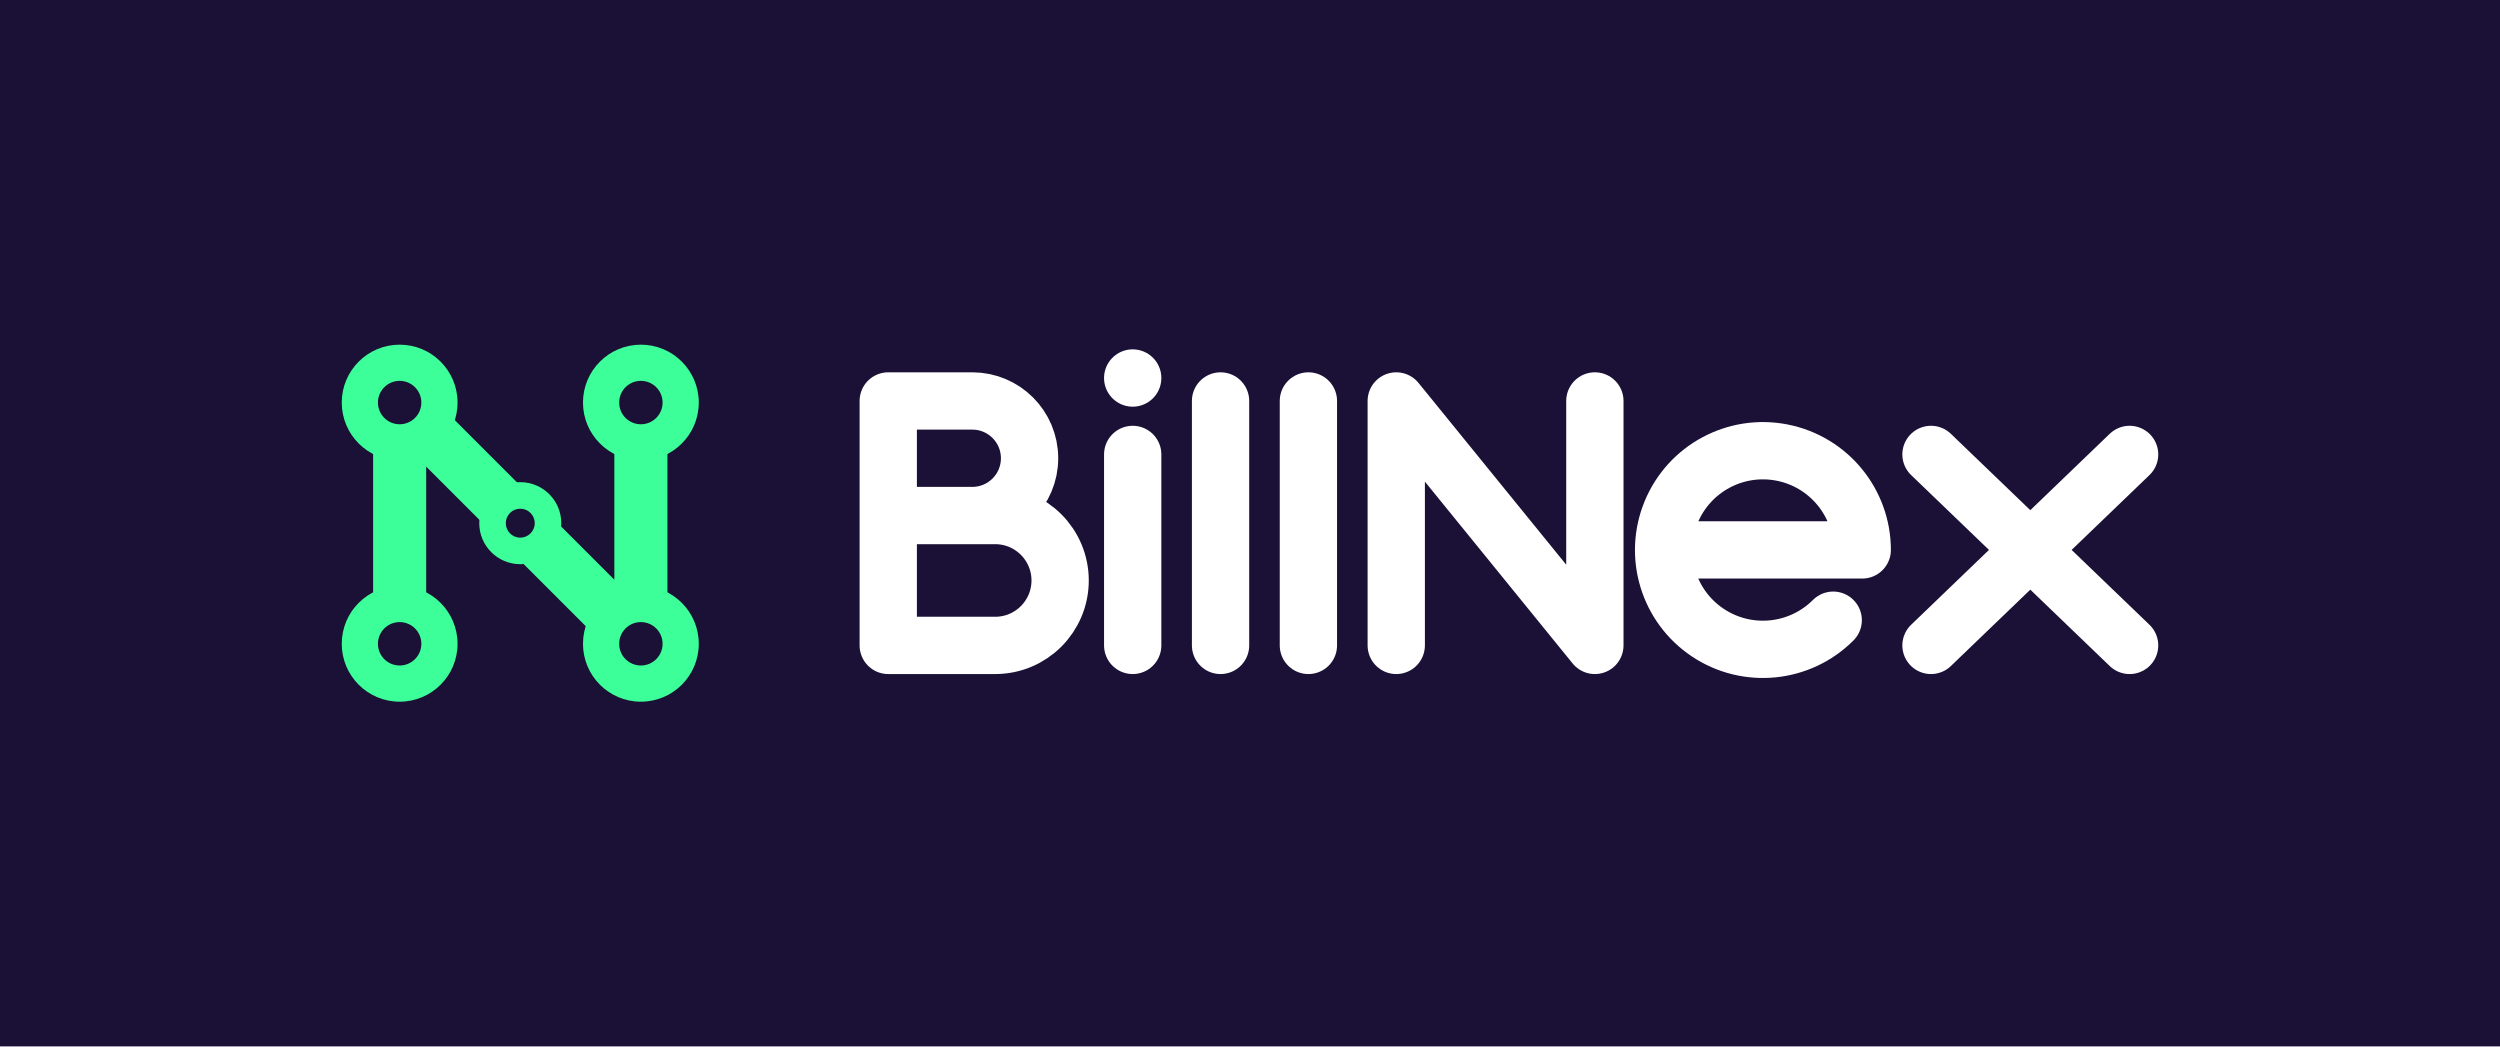
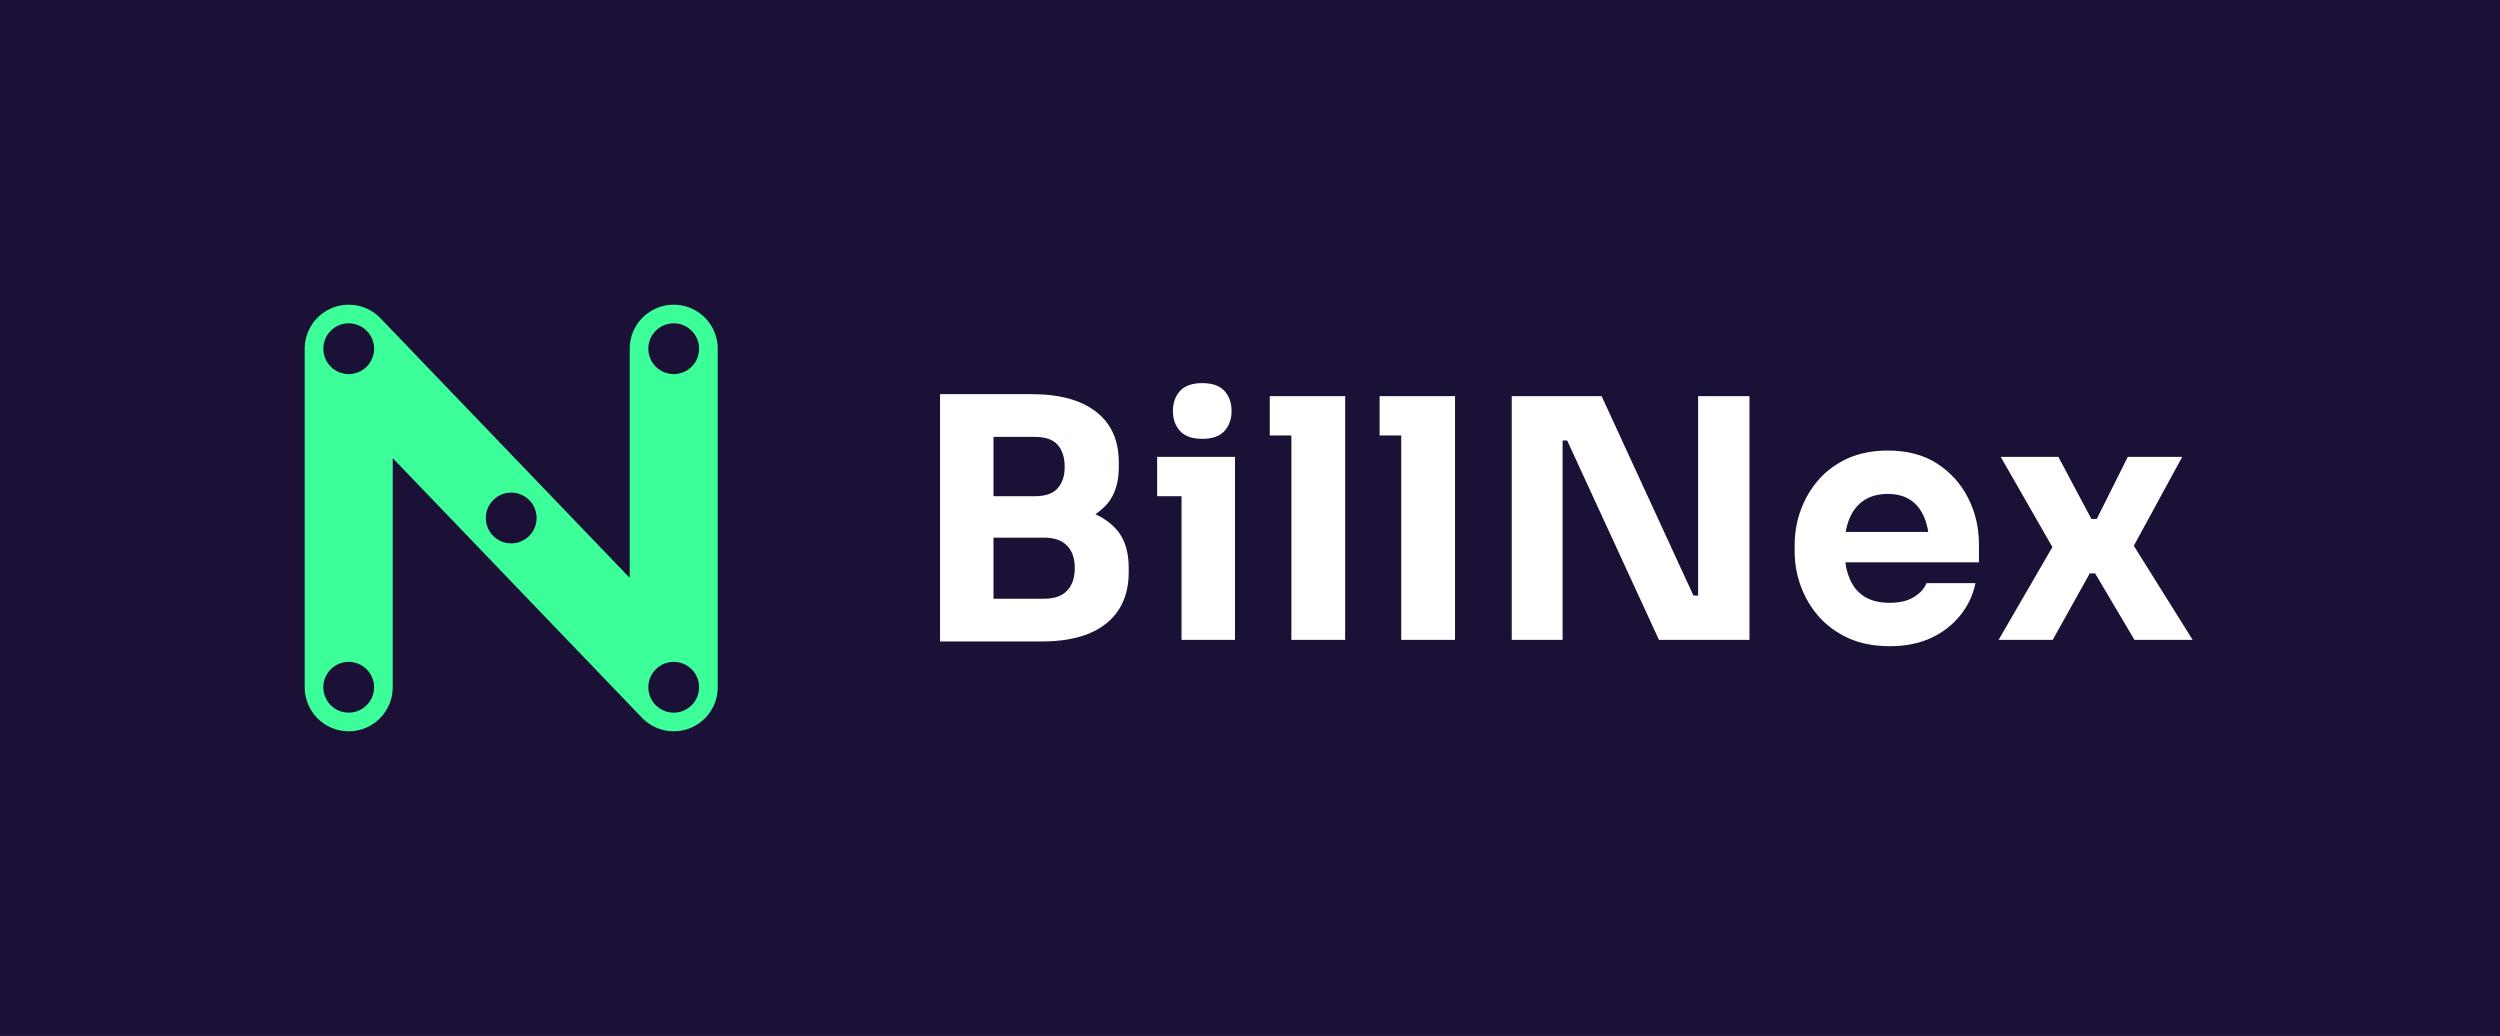
- <svg xmlns="http://www.w3.org/2000/svg" viewBox="0 0 1243.6 520.5" width="1243.6" height="520.5">
-   <defs>
-     <mask id="h" maskUnits="userSpaceOnUse" x="-40" y="-40" width="180" height="180">
-       <rect x="-40" y="-40" width="180" height="180" fill="#fff" />
-       <g fill="#000">
-         <circle cx="0" cy="0" r="9" />
-         <circle cx="0" cy="100" r="9" />
-         <circle cx="100" cy="0" r="9" />
-         <circle cx="100" cy="100" r="9" />
-         <circle cx="50" cy="50" r="6" />
-       </g>
-     </mask>
-   </defs>
-   <rect width="1243.6" height="520.5" fill="#1B1035" />
-   <g transform="translate(198.8 200.25) scale(1.2)">
-     <g mask="url(#h)">
-       <path d="M0 100V0L100 100V0" fill="none" stroke="#3DFF9A" stroke-width="22" stroke-linecap="round" stroke-linejoin="round" />
-       <g fill="#3DFF9A">
-         <circle cx="0" cy="0" r="24" />
-         <circle cx="0" cy="100" r="24" />
-         <circle cx="100" cy="0" r="24" />
-         <circle cx="100" cy="100" r="24" />
-         <circle cx="50" cy="50" r="17" fill="#3DFF9A" />
-       </g>
+ <svg xmlns="http://www.w3.org/2000/svg" viewBox="0 0 1538.41 637.5" width="1538.41" height="637.5">
+   <rect width="1538.41" height="637.5" fill="#1B1035" />
+   <g transform="translate(214.583 214.583) scale(2.08333)">
+     <defs>
+       <mask id="h" maskUnits="userSpaceOnUse" x="-30" y="-30" width="156" height="160">
+         <rect x="-30" y="-30" width="156" height="160" fill="#fff" />
+         <g fill="#000">
+           <circle cx="0" cy="0" r="7.5" />
+           <circle cx="96" cy="0" r="7.5" />
+           <circle cx="0" cy="100" r="7.5" />
+           <circle cx="96" cy="100" r="7.5" />
+           <circle cx="48" cy="50" r="7.5" />
+         </g>
+       </mask>
+     </defs>
+     <g mask="url(#h)" fill="none" stroke="#3DFF9A" stroke-width="26" stroke-linecap="round" stroke-linejoin="round">
+       <path d="M0 100V0M96 0V100M0 0L96 100" />
    </g>
  </g>
-   <g transform="translate(427.6 170) scale(1.9)">
-     <g transform="translate(7.5 15.5)" fill="none" stroke="#FFFFFF" stroke-width="15" stroke-linecap="round" stroke-linejoin="round">
-       <path d="M0 0V64M0 0H22A15 15 0 0 1 22 30H0M0 30H28A17 17 0 0 1 28 64H0" transform="translate(0 0)" />
-       <path d="M0 14V64M0 -6V-6.01" transform="translate(64 0)" />
-       <path d="M0 0V64" transform="translate(87 0)" />
-       <path d="M0 0V64" transform="translate(110 0)" />
-       <path d="M0 64V0L52 64V0" transform="translate(133 0)" />
-       <path d="M0 39H52A26 26 0 1 0 44.4 57.4" transform="translate(203 0)" />
-       <path d="M0 14L52 64M52 14L0 64" transform="translate(273 0)" />
-     </g>
-   </g>
+   <path d="M16.8 1.0V-151.2H73.2Q99.0 -151.2 112.9 -140.3Q126.8 -129.5 126.8 -109.3V-106.2Q126.8 -92.3 119.8 -83.8Q116.5 -80.1 112.4 -77.3Q120.6 -73.6 126.0 -67.2Q132.9 -58.8 132.9 -44.4V-41.5Q132.9 -28.2 126.8 -18.6Q120.6 -9.0 108.7 -4.0Q96.8 1.0 79.1 1.0ZM49.7 -62.9V-25.3H80.8Q90.2 -25.3 94.9 -30.2Q99.7 -35.1 99.7 -44.2Q99.7 -53.2 94.9 -58.0Q90.2 -62.9 80.8 -62.9ZM49.7 -124.9V-88.4H75.2Q84.9 -88.4 89.2 -93.3Q93.5 -98.2 93.5 -106.4Q93.5 -115.1 89.2 -120.0Q84.9 -124.9 75.2 -124.9ZM165.4 0.0V-88.4H150.4V-112.6H198.3V0.0ZM178.2 -123.7Q168.9 -123.7 164.5 -128.5Q160.1 -133.4 160.1 -140.8Q160.1 -148.4 164.5 -153.2Q168.9 -158.0 178.2 -158.0Q187.4 -158.0 191.8 -153.2Q196.2 -148.4 196.2 -140.8Q196.2 -133.4 191.8 -128.5Q187.4 -123.7 178.2 -123.7ZM233.0 0.0V-125.8H219.7V-150.0H266.1V0.0ZM300.6 0.0V-125.8H287.3V-150.0H333.7V0.0ZM368.6 0.0V-150.0H423.9L480.4 -27.3H483.3V-150.0H514.9V0.0H459.2L402.7 -122.7H399.9V0.0ZM601.2 3.9Q586.8 3.9 575.9 -1.0Q564.9 -6.0 557.6 -14.3Q550.3 -22.6 546.5 -33.0Q542.7 -43.4 542.7 -54.2V-58.4Q542.7 -69.7 546.5 -80.0Q550.3 -90.4 557.5 -98.6Q564.7 -106.8 575.4 -111.7Q586.2 -116.5 600.0 -116.5Q618.1 -116.5 630.5 -108.4Q642.9 -100.3 649.5 -87.2Q656.1 -74.2 656.1 -58.8V-47.7H573.9Q574.5 -42.7 576.2 -38.6Q579.0 -31.0 585.2 -26.9Q591.4 -22.8 601.2 -22.8Q610.3 -22.8 616.0 -26.3Q621.8 -29.8 623.8 -34.9H654.0Q651.6 -23.6 644.4 -14.8Q637.2 -6.0 626.3 -1.0Q615.4 3.9 601.2 3.9ZM574.1 -66.4H624.9Q624.2 -71.1 622.6 -75.0Q619.7 -82.2 614.1 -86.0Q608.4 -89.8 600.0 -89.8Q591.4 -89.8 585.4 -85.9Q579.5 -82.0 576.4 -74.6Q574.9 -70.9 574.1 -66.4ZM668.2 0.0 701.3 -57.1 669.5 -112.6H705.0L725.3 -74.4H728.6L747.7 -112.6H781.2L751.4 -57.9L787.6 0.0H751.8L727.6 -40.9H724.3L701.5 0.0Z" fill="#FFFFFF" transform="translate(561.667 393.75)" />
</svg>
